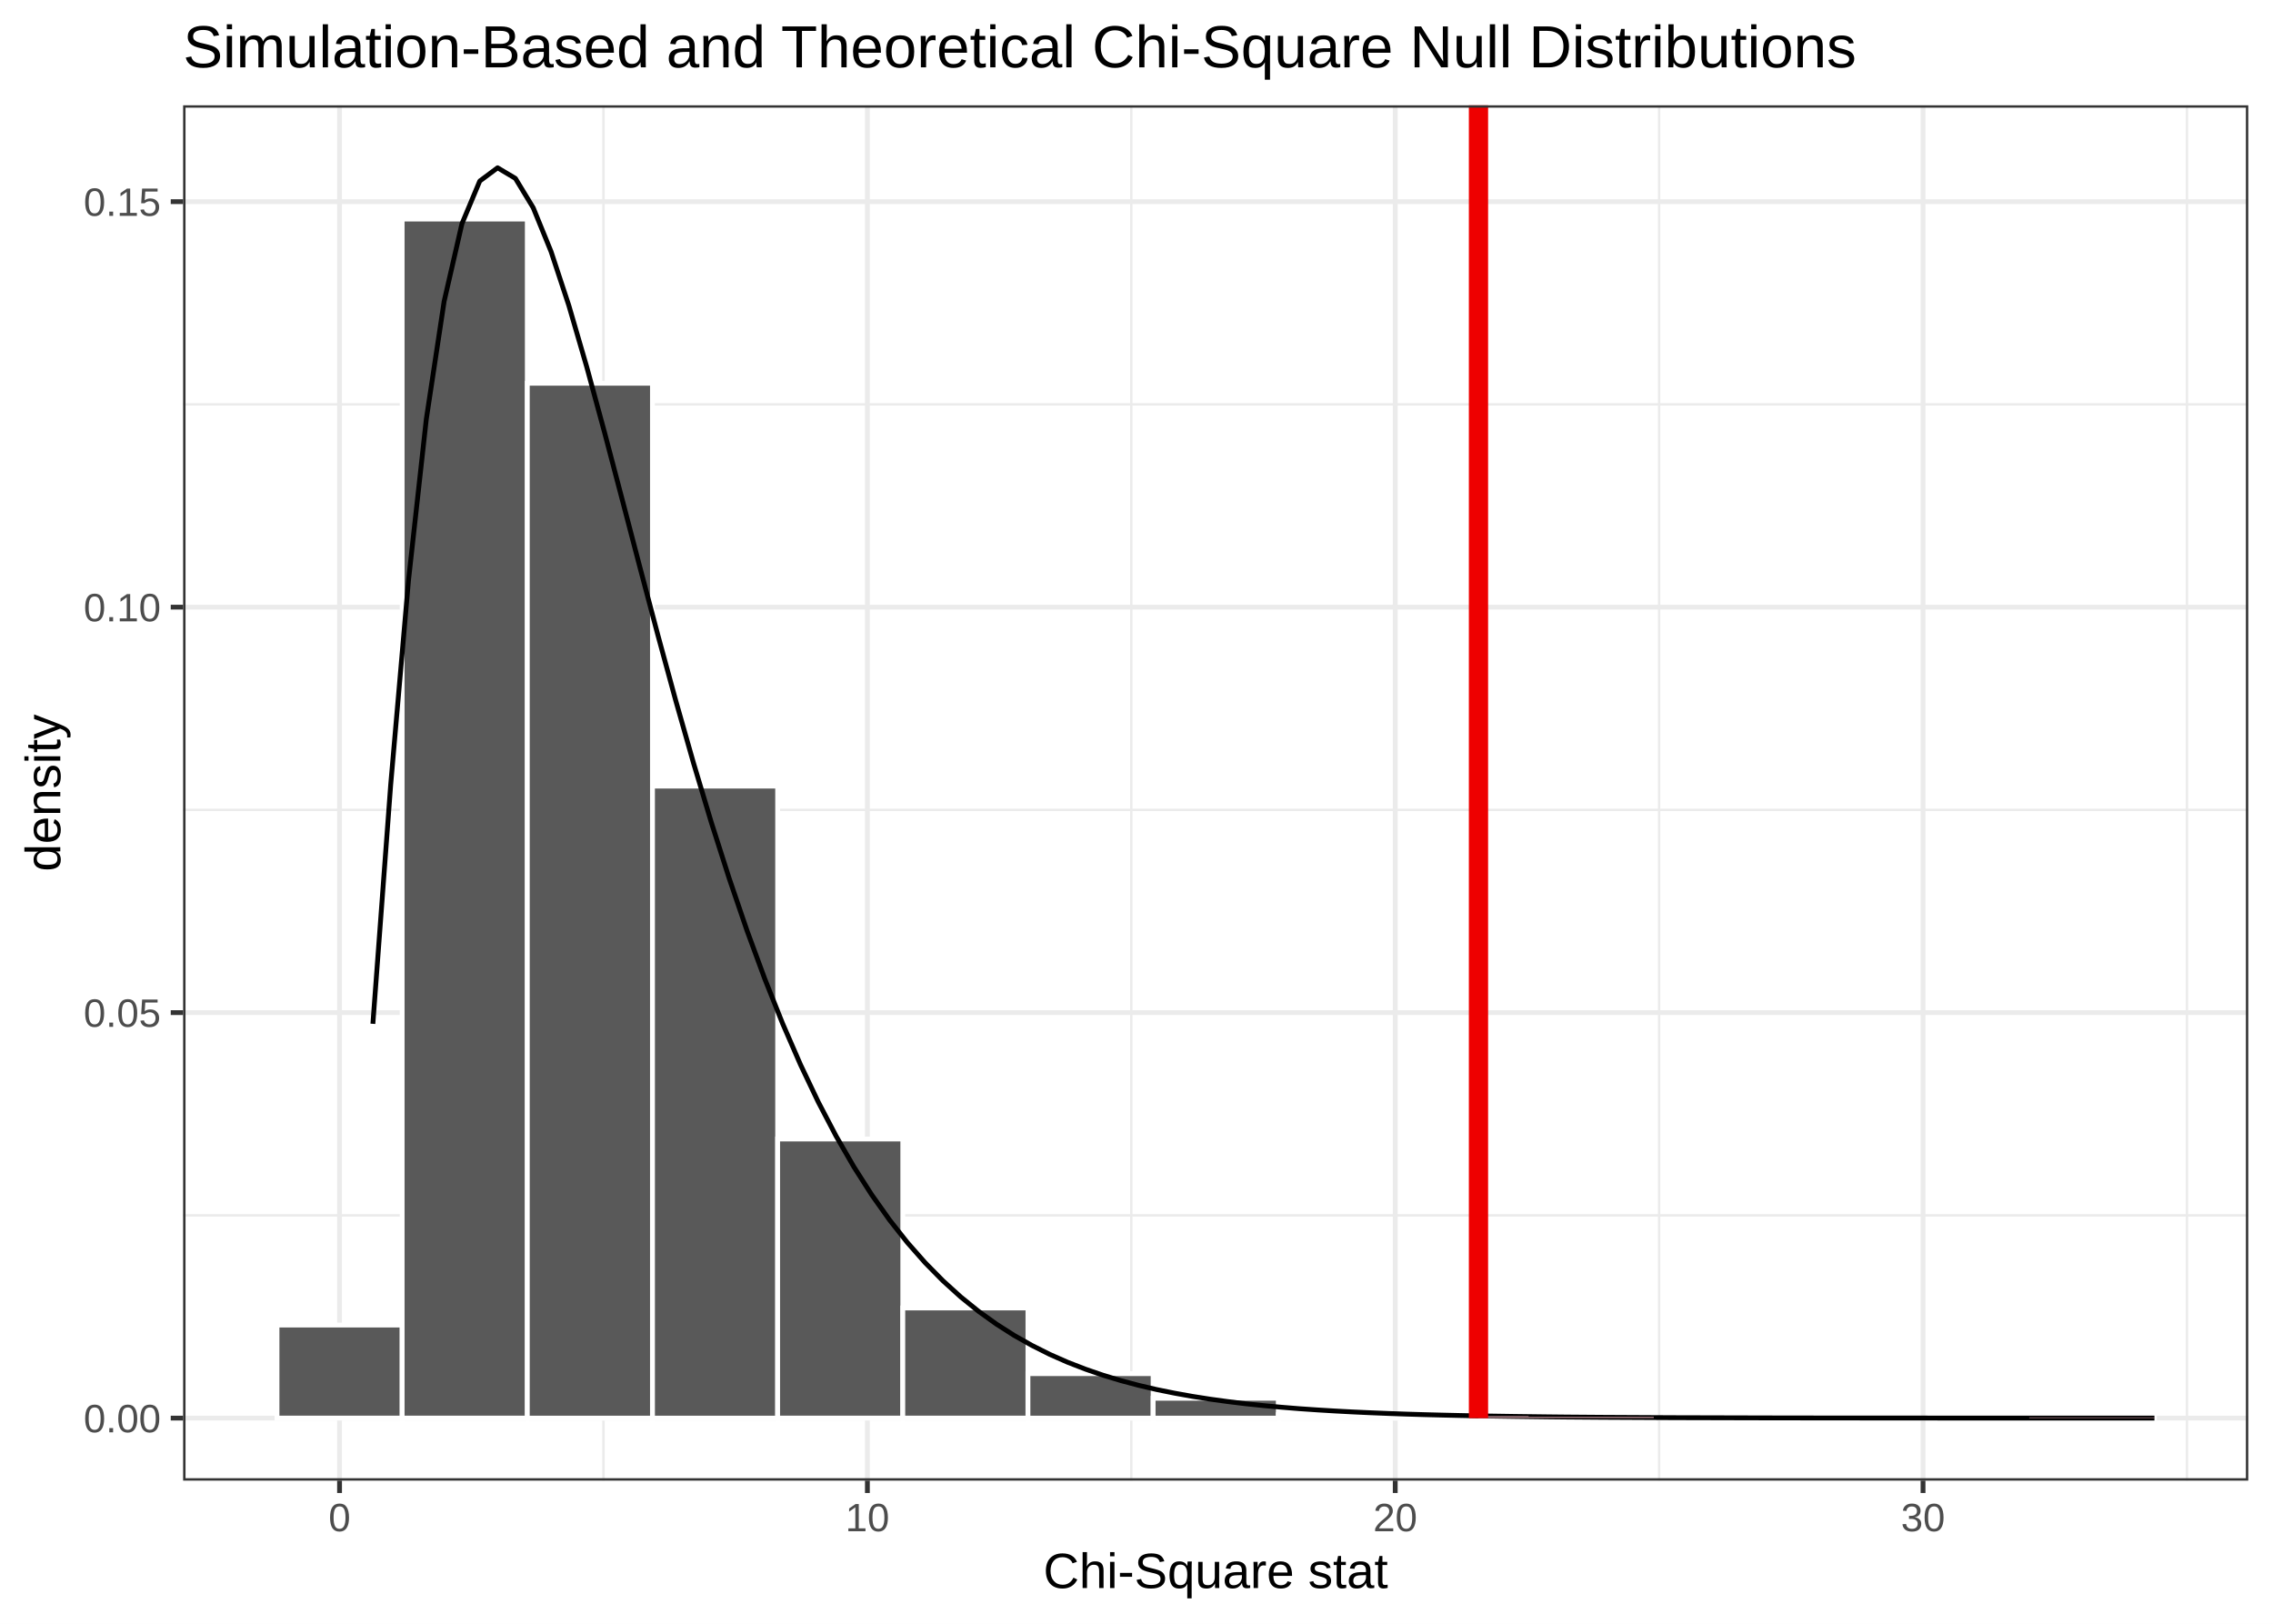
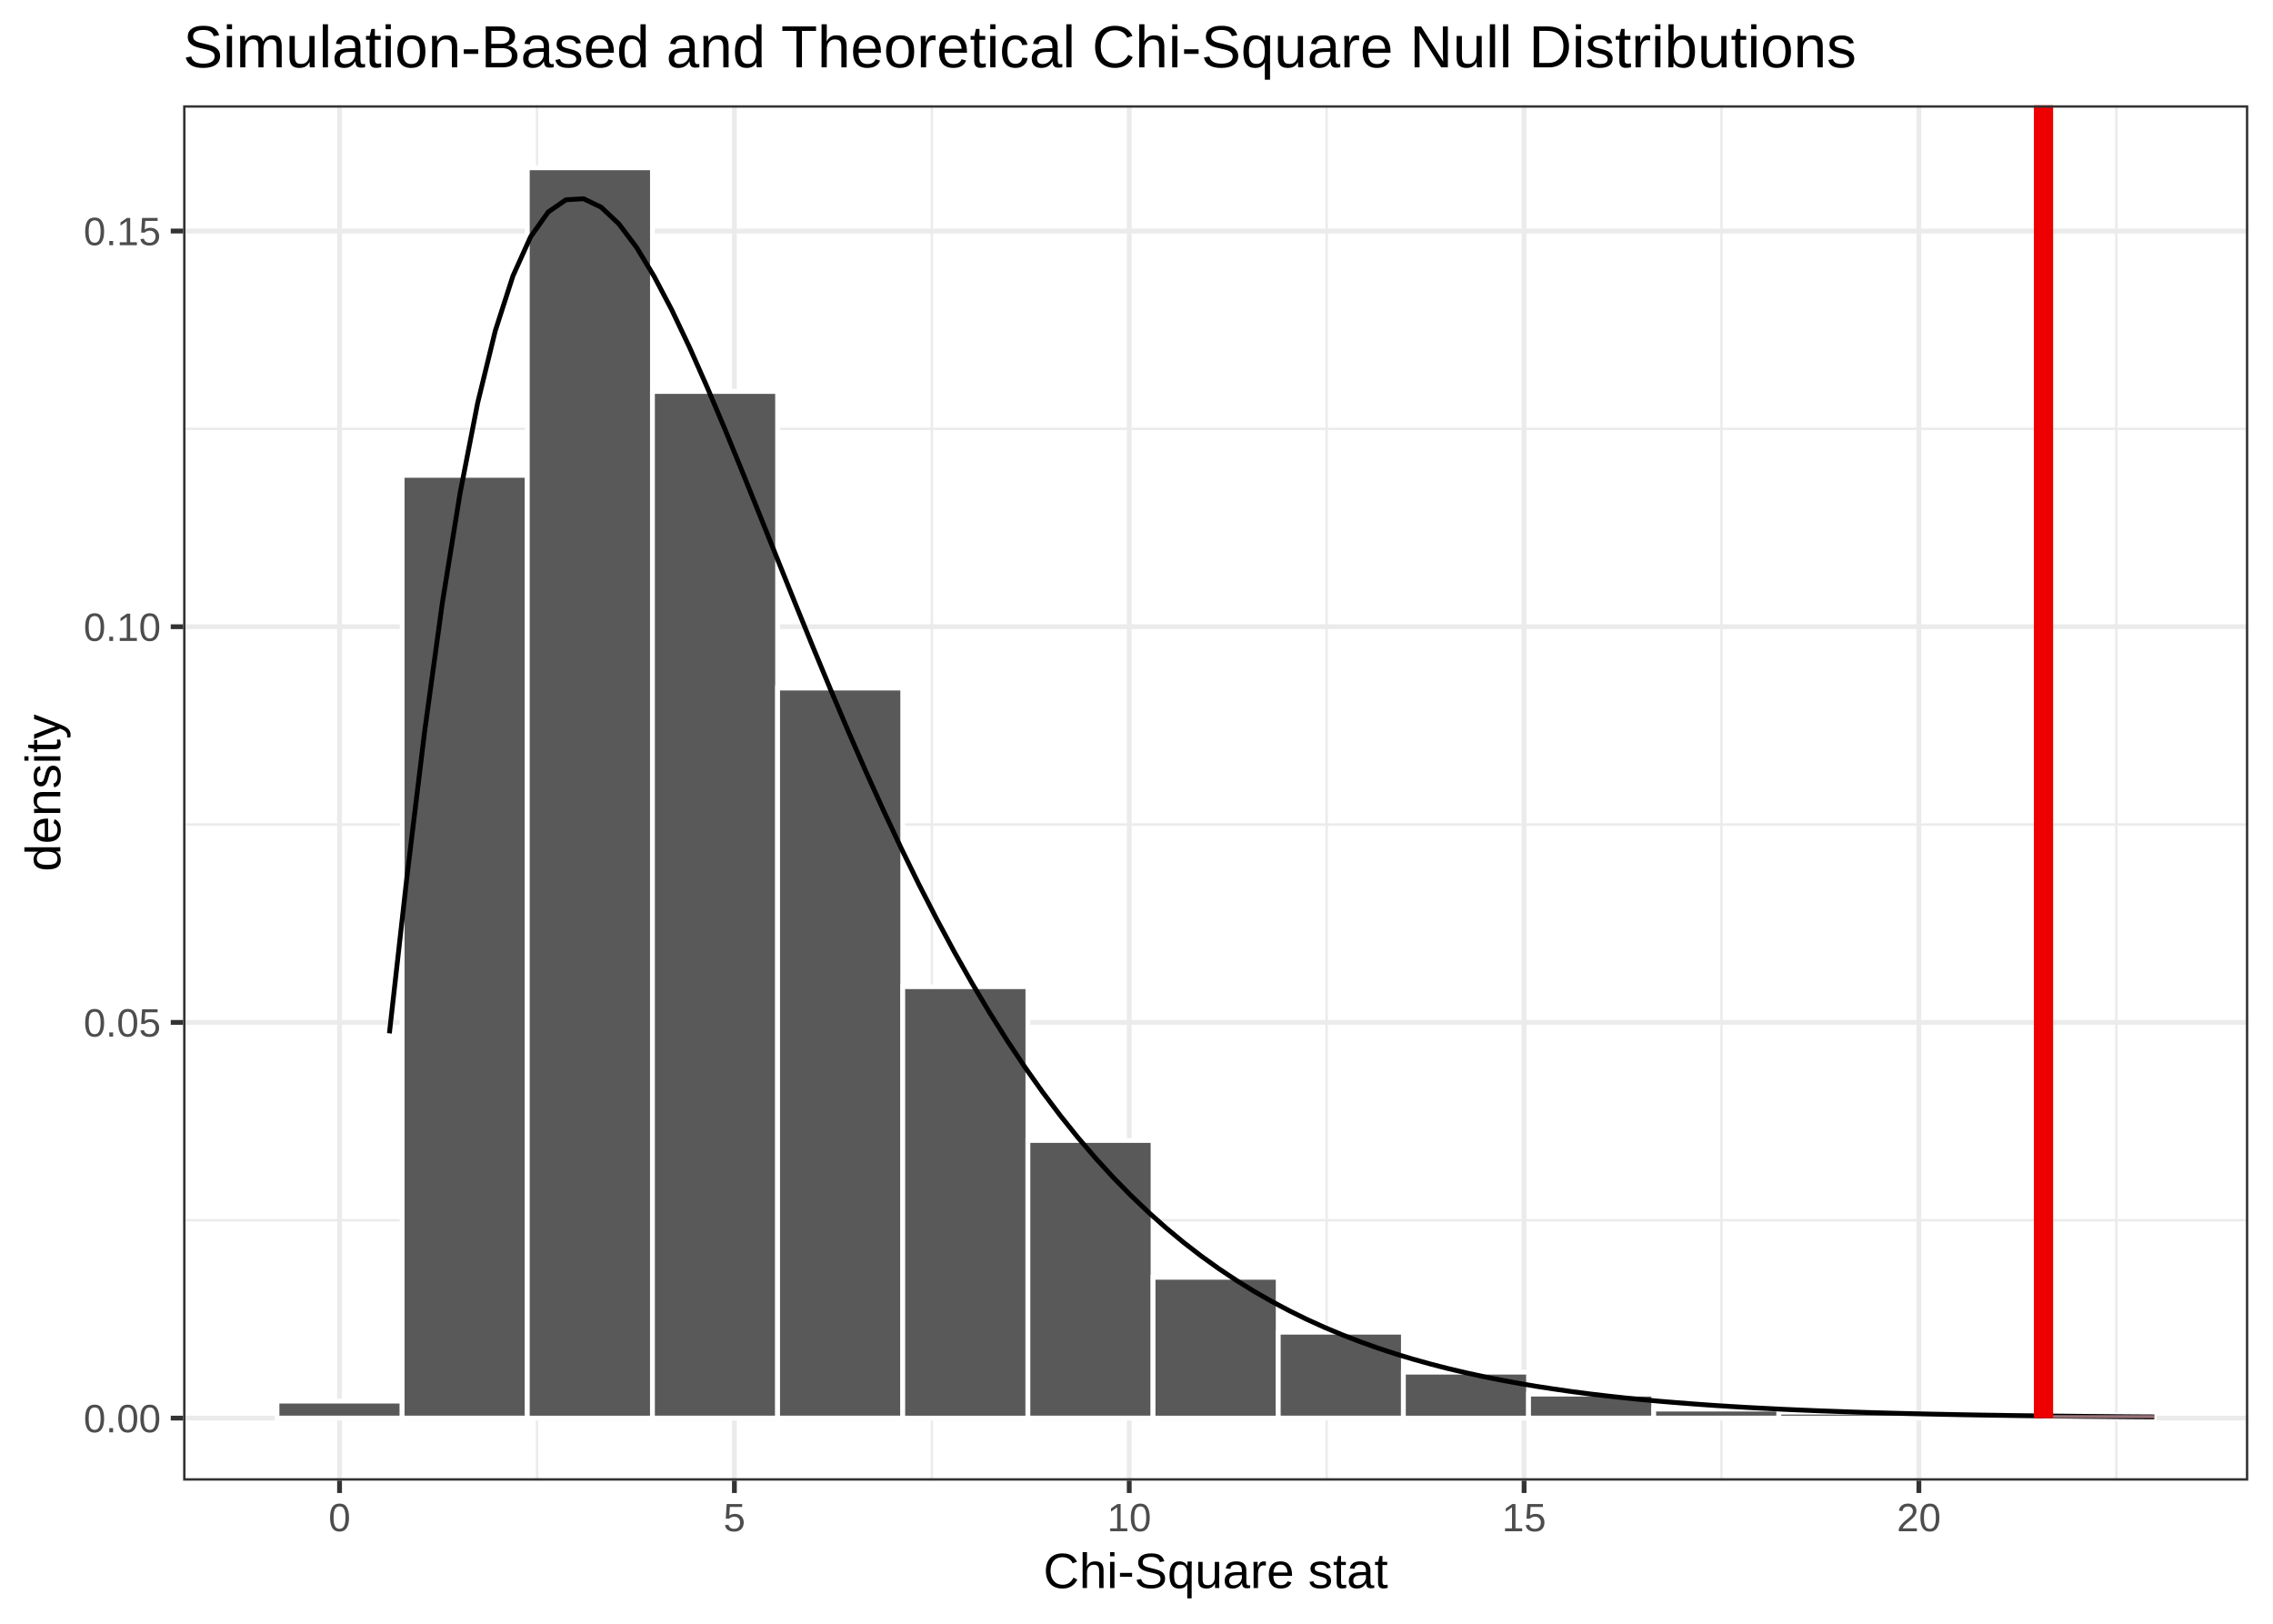
<svg xmlns="http://www.w3.org/2000/svg" class="svglite" width="504.00pt" height="360.00pt" viewBox="0 0 504.00 360.00">
  <defs>
    <style type="text/css">
    .svglite line, .svglite polyline, .svglite polygon, .svglite path, .svglite rect, .svglite circle {
      fill: none;
      stroke: #000000;
      stroke-linecap: round;
      stroke-linejoin: round;
      stroke-miterlimit: 10.00;
    }
    .svglite text {
      white-space: pre;
    }
  </style>
  </defs>
  <rect width="100%" height="100%" style="stroke: none; fill: none;" />
  <defs>
    <clipPath id="cpMC4wMHw1MDQuMDB8MC4wMHwzNjAuMDA=">
      <rect x="0.00" y="0.00" width="504.00" height="360.00" />
    </clipPath>
  </defs>
  <g clip-path="url(#cpMC4wMHw1MDQuMDB8MC4wMHwzNjAuMDA=)">
    <rect x="0.00" y="0.00" width="504.00" height="360.00" style="stroke-width: 1.07; stroke: #FFFFFF; fill: #FFFFFF;" />
  </g>
  <defs>
    <clipPath id="cpNDAuNjB8NDk4LjUyfDIzLjM0fDMyOC4yNw==">
      <rect x="40.60" y="23.34" width="457.92" height="304.93" />
    </clipPath>
  </defs>
  <g clip-path="url(#cpNDAuNjB8NDk4LjUyfDIzLjM0fDMyOC4yNw==)">
    <rect x="40.60" y="23.34" width="457.92" height="304.93" style="stroke-width: 1.07; stroke: none; fill: #FFFFFF;" />
-     <polyline points="40.60,269.46 498.52,269.46 " style="stroke-width: 0.53; stroke: #EBEBEB; stroke-linecap: butt;" />
-     <polyline points="40.60,179.56 498.52,179.56 " style="stroke-width: 0.53; stroke: #EBEBEB; stroke-linecap: butt;" />
-     <polyline points="40.60,89.66 498.52,89.66 " style="stroke-width: 0.53; stroke: #EBEBEB; stroke-linecap: butt;" />
-     <polyline points="133.81,328.27 133.81,23.34 " style="stroke-width: 0.53; stroke: #EBEBEB; stroke-linecap: butt;" />
-     <polyline points="250.85,328.27 250.85,23.34 " style="stroke-width: 0.53; stroke: #EBEBEB; stroke-linecap: butt;" />
-     <polyline points="367.88,328.27 367.88,23.34 " style="stroke-width: 0.53; stroke: #EBEBEB; stroke-linecap: butt;" />
-     <polyline points="484.92,328.27 484.92,23.34 " style="stroke-width: 0.53; stroke: #EBEBEB; stroke-linecap: butt;" />
+     <polyline points="40.60,270.54 498.52,270.54 " style="stroke-width: 0.53; stroke: #EBEBEB; stroke-linecap: butt;" />
+     <polyline points="40.60,182.81 498.52,182.81 " style="stroke-width: 0.53; stroke: #EBEBEB; stroke-linecap: butt;" />
+     <polyline points="40.60,95.08 498.52,95.08 " style="stroke-width: 0.53; stroke: #EBEBEB; stroke-linecap: butt;" />
+     <polyline points="119.07,328.27 119.07,23.34 " style="stroke-width: 0.53; stroke: #EBEBEB; stroke-linecap: butt;" />
+     <polyline points="206.62,328.27 206.62,23.34 " style="stroke-width: 0.53; stroke: #EBEBEB; stroke-linecap: butt;" />
+     <polyline points="294.16,328.27 294.16,23.34 " style="stroke-width: 0.53; stroke: #EBEBEB; stroke-linecap: butt;" />
+     <polyline points="381.71,328.27 381.71,23.34 " style="stroke-width: 0.53; stroke: #EBEBEB; stroke-linecap: butt;" />
+     <polyline points="469.26,328.27 469.26,23.34 " style="stroke-width: 0.53; stroke: #EBEBEB; stroke-linecap: butt;" />
    <polyline points="40.60,314.41 498.52,314.41 " style="stroke-width: 1.07; stroke: #EBEBEB; stroke-linecap: butt;" />
-     <polyline points="40.60,224.51 498.52,224.51 " style="stroke-width: 1.07; stroke: #EBEBEB; stroke-linecap: butt;" />
-     <polyline points="40.60,134.61 498.52,134.61 " style="stroke-width: 1.07; stroke: #EBEBEB; stroke-linecap: butt;" />
-     <polyline points="40.60,44.71 498.52,44.71 " style="stroke-width: 1.07; stroke: #EBEBEB; stroke-linecap: butt;" />
+     <polyline points="40.60,226.68 498.52,226.68 " style="stroke-width: 1.07; stroke: #EBEBEB; stroke-linecap: butt;" />
+     <polyline points="40.60,138.95 498.52,138.95 " style="stroke-width: 1.07; stroke: #EBEBEB; stroke-linecap: butt;" />
+     <polyline points="40.60,51.22 498.52,51.22 " style="stroke-width: 1.07; stroke: #EBEBEB; stroke-linecap: butt;" />
    <polyline points="75.29,328.27 75.29,23.34 " style="stroke-width: 1.07; stroke: #EBEBEB; stroke-linecap: butt;" />
-     <polyline points="192.33,328.27 192.33,23.34 " style="stroke-width: 1.07; stroke: #EBEBEB; stroke-linecap: butt;" />
-     <polyline points="309.37,328.27 309.37,23.34 " style="stroke-width: 1.07; stroke: #EBEBEB; stroke-linecap: butt;" />
-     <polyline points="426.40,328.27 426.40,23.34 " style="stroke-width: 1.07; stroke: #EBEBEB; stroke-linecap: butt;" />
-     <rect x="61.42" y="293.78" width="27.75" height="20.62" style="stroke-width: 1.07; stroke: #FFFFFF; stroke-linecap: butt; stroke-linejoin: miter; fill: #595959;" />
-     <rect x="89.17" y="48.57" width="27.75" height="265.83" style="stroke-width: 1.07; stroke: #FFFFFF; stroke-linecap: butt; stroke-linejoin: miter; fill: #595959;" />
-     <rect x="116.92" y="84.97" width="27.75" height="229.44" style="stroke-width: 1.07; stroke: #FFFFFF; stroke-linecap: butt; stroke-linejoin: miter; fill: #595959;" />
-     <rect x="144.68" y="174.29" width="27.75" height="140.12" style="stroke-width: 1.07; stroke: #FFFFFF; stroke-linecap: butt; stroke-linejoin: miter; fill: #595959;" />
-     <rect x="172.43" y="252.53" width="27.75" height="61.87" style="stroke-width: 1.07; stroke: #FFFFFF; stroke-linecap: butt; stroke-linejoin: miter; fill: #595959;" />
-     <rect x="200.18" y="289.99" width="27.75" height="24.41" style="stroke-width: 1.07; stroke: #FFFFFF; stroke-linecap: butt; stroke-linejoin: miter; fill: #595959;" />
-     <rect x="227.93" y="304.55" width="27.75" height="9.86" style="stroke-width: 1.07; stroke: #FFFFFF; stroke-linecap: butt; stroke-linejoin: miter; fill: #595959;" />
-     <rect x="255.69" y="310.01" width="27.75" height="4.40" style="stroke-width: 1.07; stroke: #FFFFFF; stroke-linecap: butt; stroke-linejoin: miter; fill: #595959;" />
-     <rect x="283.44" y="313.65" width="27.75" height="0.76" style="stroke-width: 1.07; stroke: #FFFFFF; stroke-linecap: butt; stroke-linejoin: miter; fill: #595959;" />
-     <rect x="311.19" y="313.95" width="27.75" height="0.45" style="stroke-width: 1.07; stroke: #FFFFFF; stroke-linecap: butt; stroke-linejoin: miter; fill: #595959;" />
-     <rect x="338.94" y="314.10" width="27.75" height="0.30" style="stroke-width: 1.07; stroke: #FFFFFF; stroke-linecap: butt; stroke-linejoin: miter; fill: #595959;" />
-     <rect x="366.70" y="314.41" width="27.75" height="0.00" style="stroke-width: 1.07; stroke: #FFFFFF; stroke-linecap: butt; stroke-linejoin: miter; fill: #595959;" />
-     <rect x="394.45" y="314.41" width="27.75" height="0.00" style="stroke-width: 1.07; stroke: #FFFFFF; stroke-linecap: butt; stroke-linejoin: miter; fill: #595959;" />
-     <rect x="422.20" y="314.41" width="27.75" height="0.00" style="stroke-width: 1.07; stroke: #FFFFFF; stroke-linecap: butt; stroke-linejoin: miter; fill: #595959;" />
-     <rect x="449.95" y="314.25" width="27.75" height="0.15" style="stroke-width: 1.07; stroke: #FFFFFF; stroke-linecap: butt; stroke-linejoin: miter; fill: #595959;" />
-     <polyline points="82.68,226.99 86.63,173.99 90.58,128.67 94.53,92.91 98.48,66.81 102.43,49.60 106.38,40.14 110.33,37.20 114.28,39.55 118.23,46.06 122.18,55.75 126.13,67.73 130.08,81.28 134.03,95.81 137.98,110.82 141.93,125.92 145.88,140.83 149.83,155.31 153.78,169.19 157.73,182.36 161.69,194.76 165.64,206.33 169.59,217.06 173.54,226.95 177.49,236.03 181.44,244.33 185.39,251.88 189.34,258.72 193.29,264.90 197.24,270.47 201.19,275.48 205.14,279.96 209.09,283.97 213.04,287.55 216.99,290.74 220.94,293.57 224.89,296.09 228.84,298.31 232.79,300.29 236.74,302.03 240.69,303.56 244.64,304.92 248.59,306.11 252.54,307.16 256.49,308.08 260.44,308.88 264.39,309.59 268.34,310.21 272.29,310.75 276.24,311.23 280.19,311.64 284.14,312.00 288.09,312.32 292.04,312.59 295.99,312.83 299.94,313.04 303.89,313.22 307.84,313.38 311.79,313.52 315.75,313.64 319.70,313.74 323.65,313.83 327.60,313.91 331.55,313.97 335.50,314.03 339.45,314.08 343.40,314.13 347.35,314.17 351.30,314.20 355.25,314.23 359.20,314.25 363.15,314.27 367.10,314.29 371.05,314.31 375.00,314.32 378.95,314.33 382.90,314.34 386.85,314.35 390.80,314.36 394.75,314.37 398.70,314.37 402.65,314.38 406.60,314.38 410.55,314.38 414.50,314.39 418.45,314.39 422.40,314.39 426.35,314.39 430.30,314.40 434.25,314.40 438.20,314.40 442.15,314.40 446.10,314.40 450.05,314.40 454.00,314.40 457.95,314.40 461.90,314.40 465.86,314.40 469.81,314.40 473.76,314.40 477.71,314.40 " style="stroke-width: 1.07; stroke-linecap: butt;" />
-     <polygon points="327.83,313.95 327.83,313.95 338.94,313.95 338.94,313.95 338.94,314.10 338.94,314.25 338.94,314.41 338.94,314.30 338.94,314.20 338.94,314.10 338.94,314.10 366.70,314.10 366.70,314.10 366.70,314.20 366.70,314.30 366.70,314.41 366.70,314.41 366.70,314.41 366.70,314.41 366.70,314.41 394.45,314.41 394.45,314.41 394.45,314.41 394.45,314.41 394.45,314.41 394.45,314.41 394.45,314.41 394.45,314.41 394.45,314.41 422.20,314.41 422.20,314.41 422.20,314.41 422.20,314.41 422.20,314.41 422.20,314.41 422.20,314.41 422.20,314.41 422.20,314.41 449.95,314.41 449.95,314.41 449.95,314.41 449.95,314.41 449.95,314.41 449.95,314.36 449.95,314.30 449.95,314.25 449.95,314.25 477.71,314.25 477.71,314.25 477.71,314.41 477.71,314.41 477.71,314.41 449.95,314.41 449.95,314.41 449.95,314.41 449.95,314.41 449.95,314.41 449.95,314.41 449.95,314.41 449.95,314.41 449.95,314.41 422.20,314.41 422.20,314.41 422.20,314.41 422.20,314.41 422.20,314.41 422.20,314.41 422.20,314.41 422.20,314.41 422.20,314.41 394.45,314.41 394.45,314.41 394.45,314.41 394.45,314.41 394.45,314.41 394.45,314.41 394.45,314.41 394.45,314.41 394.45,314.41 366.70,314.41 366.70,314.41 366.70,314.41 366.70,314.41 366.70,314.41 366.70,314.41 366.70,314.41 366.70,314.41 366.70,314.41 338.94,314.41 338.94,314.41 338.94,314.41 338.94,314.41 338.94,314.41 338.94,314.41 338.94,314.41 338.94,314.41 338.94,314.41 327.83,314.41 327.83,314.41 327.83,314.41 " style="stroke-width: 0.00; stroke: none; stroke-linecap: butt; fill: #FFC0CB; fill-opacity: 0.60;" />
-     <polyline points="327.83,313.95 327.83,313.95 338.94,313.95 338.94,313.95 338.94,314.10 338.94,314.25 338.94,314.41 338.94,314.30 338.94,314.20 338.94,314.10 338.94,314.10 366.70,314.10 366.70,314.10 366.70,314.20 366.70,314.30 366.70,314.41 366.70,314.41 366.70,314.41 366.70,314.41 366.70,314.41 394.45,314.41 394.45,314.41 394.45,314.41 394.45,314.41 394.45,314.41 394.45,314.41 394.45,314.41 394.45,314.41 394.45,314.41 422.20,314.41 422.20,314.41 422.20,314.41 422.20,314.41 422.20,314.41 422.20,314.41 422.20,314.41 422.20,314.41 422.20,314.41 449.95,314.41 449.95,314.41 449.95,314.41 449.95,314.41 449.95,314.41 449.95,314.36 449.95,314.30 449.95,314.25 449.95,314.25 477.71,314.25 477.71,314.25 " style="stroke-width: 1.07; stroke: none; stroke-linecap: butt;" />
-     <line x1="327.83" y1="314.41" x2="327.83" y2="23.34" style="stroke-width: 4.27; stroke: #EE0000; stroke-linecap: butt;" />
+     <polyline points="162.84,328.27 162.84,23.34 " style="stroke-width: 1.07; stroke: #EBEBEB; stroke-linecap: butt;" />
+     <polyline points="250.39,328.27 250.39,23.34 " style="stroke-width: 1.07; stroke: #EBEBEB; stroke-linecap: butt;" />
+     <polyline points="337.94,328.27 337.94,23.34 " style="stroke-width: 1.07; stroke: #EBEBEB; stroke-linecap: butt;" />
+     <polyline points="425.48,328.27 425.48,23.34 " style="stroke-width: 1.07; stroke: #EBEBEB; stroke-linecap: butt;" />
+     <rect x="61.42" y="310.64" width="27.75" height="3.76" style="stroke-width: 1.07; stroke: #FFFFFF; stroke-linecap: butt; stroke-linejoin: miter; fill: #595959;" />
+     <rect x="89.17" y="105.39" width="27.75" height="209.01" style="stroke-width: 1.07; stroke: #FFFFFF; stroke-linecap: butt; stroke-linejoin: miter; fill: #595959;" />
+     <rect x="116.92" y="37.20" width="27.75" height="277.21" style="stroke-width: 1.07; stroke: #FFFFFF; stroke-linecap: butt; stroke-linejoin: miter; fill: #595959;" />
+     <rect x="144.67" y="86.79" width="27.75" height="227.61" style="stroke-width: 1.07; stroke: #FFFFFF; stroke-linecap: butt; stroke-linejoin: miter; fill: #595959;" />
+     <rect x="172.42" y="152.55" width="27.75" height="161.85" style="stroke-width: 1.07; stroke: #FFFFFF; stroke-linecap: butt; stroke-linejoin: miter; fill: #595959;" />
+     <rect x="200.17" y="218.76" width="27.75" height="95.65" style="stroke-width: 1.07; stroke: #FFFFFF; stroke-linecap: butt; stroke-linejoin: miter; fill: #595959;" />
+     <rect x="227.92" y="252.85" width="27.75" height="61.55" style="stroke-width: 1.07; stroke: #FFFFFF; stroke-linecap: butt; stroke-linejoin: miter; fill: #595959;" />
+     <rect x="255.67" y="283.19" width="27.75" height="31.22" style="stroke-width: 1.07; stroke: #FFFFFF; stroke-linecap: butt; stroke-linejoin: miter; fill: #595959;" />
+     <rect x="283.43" y="295.36" width="27.75" height="19.04" style="stroke-width: 1.07; stroke: #FFFFFF; stroke-linecap: butt; stroke-linejoin: miter; fill: #595959;" />
+     <rect x="311.18" y="304.22" width="27.75" height="10.19" style="stroke-width: 1.07; stroke: #FFFFFF; stroke-linecap: butt; stroke-linejoin: miter; fill: #595959;" />
+     <rect x="338.93" y="309.09" width="27.75" height="5.31" style="stroke-width: 1.07; stroke: #FFFFFF; stroke-linecap: butt; stroke-linejoin: miter; fill: #595959;" />
+     <rect x="366.68" y="312.41" width="27.75" height="1.99" style="stroke-width: 1.07; stroke: #FFFFFF; stroke-linecap: butt; stroke-linejoin: miter; fill: #595959;" />
+     <rect x="394.43" y="313.08" width="27.75" height="1.33" style="stroke-width: 1.07; stroke: #FFFFFF; stroke-linecap: butt; stroke-linejoin: miter; fill: #595959;" />
+     <rect x="422.18" y="313.74" width="27.75" height="0.66" style="stroke-width: 1.07; stroke: #FFFFFF; stroke-linecap: butt; stroke-linejoin: miter; fill: #595959;" />
+     <rect x="449.93" y="313.74" width="27.75" height="0.66" style="stroke-width: 1.07; stroke: #FFFFFF; stroke-linecap: butt; stroke-linejoin: miter; fill: #595959;" />
+     <polyline points="86.34,229.10 90.26,194.18 94.17,162.07 98.08,133.68 102.00,109.42 105.91,89.35 109.82,73.35 113.74,61.17 117.65,52.50 121.56,47.00 125.48,44.30 129.39,44.06 133.30,45.94 137.22,49.63 141.13,54.82 145.04,61.27 148.96,68.72 152.87,76.96 156.78,85.79 160.70,95.06 164.61,104.62 168.52,114.34 172.44,124.11 176.35,133.84 180.26,143.46 184.18,152.91 188.09,162.13 192.00,171.08 195.92,179.74 199.83,188.07 203.74,196.06 207.66,203.70 211.57,210.98 215.48,217.90 219.40,224.47 223.31,230.68 227.22,236.54 231.14,242.07 235.05,247.26 238.96,252.14 242.88,256.72 246.79,261.00 250.71,265.00 254.62,268.74 258.53,272.22 262.45,275.47 266.36,278.49 270.27,281.29 274.19,283.90 278.10,286.32 282.01,288.55 285.93,290.63 289.84,292.55 293.75,294.32 297.67,295.96 301.58,297.47 305.49,298.87 309.41,300.16 313.32,301.34 317.23,302.43 321.15,303.44 325.06,304.36 328.97,305.21 332.89,305.99 336.80,306.71 340.71,307.37 344.63,307.97 348.54,308.53 352.45,309.04 356.37,309.50 360.28,309.93 364.19,310.32 368.11,310.68 372.02,311.00 375.93,311.30 379.85,311.58 383.76,311.83 387.67,312.06 391.59,312.26 395.50,312.46 399.41,312.63 403.33,312.79 407.24,312.93 411.15,313.07 415.07,313.19 418.98,313.30 422.89,313.40 426.81,313.49 430.72,313.57 434.63,313.65 438.55,313.72 442.46,313.78 446.37,313.84 450.29,313.89 454.20,313.94 458.11,313.98 462.03,314.02 465.94,314.05 469.85,314.09 473.77,314.12 477.68,314.14 " style="stroke-width: 1.07; stroke-linecap: butt;" />
+     <polygon points="453.11,313.74 453.13,313.74 477.66,313.74 477.68,313.74 477.71,314.41 477.68,314.41 477.66,314.41 453.13,314.41 453.11,314.41 453.08,314.41 " style="stroke-width: 0.00; stroke: none; stroke-linecap: butt; fill: #FFC0CB; fill-opacity: 0.60;" />
+     <polyline points="453.11,313.74 453.13,313.74 477.66,313.74 477.68,313.74 " style="stroke-width: 1.07; stroke: none; stroke-linecap: butt;" />
+     <line x1="453.11" y1="314.41" x2="453.11" y2="23.34" style="stroke-width: 4.27; stroke: #EE0000; stroke-linecap: butt;" />
    <rect x="40.60" y="23.34" width="457.92" height="304.93" style="stroke-width: 1.07; stroke: #333333;" />
  </g>
  <g clip-path="url(#cpMC4wMHw1MDQuMDB8MC4wMHwzNjAuMDA=)">
    <text x="35.67" y="317.56" text-anchor="end" style="font-size: 8.80px;fill: #4D4D4D; font-family: &quot;Arial&quot;;" textLength="17.13px" lengthAdjust="spacingAndGlyphs">0.00</text>
-     <text x="35.67" y="227.66" text-anchor="end" style="font-size: 8.80px;fill: #4D4D4D; font-family: &quot;Arial&quot;;" textLength="17.13px" lengthAdjust="spacingAndGlyphs">0.05</text>
-     <text x="35.67" y="137.76" text-anchor="end" style="font-size: 8.80px;fill: #4D4D4D; font-family: &quot;Arial&quot;;" textLength="17.13px" lengthAdjust="spacingAndGlyphs">0.10</text>
-     <text x="35.67" y="47.86" text-anchor="end" style="font-size: 8.80px;fill: #4D4D4D; font-family: &quot;Arial&quot;;" textLength="17.13px" lengthAdjust="spacingAndGlyphs">0.15</text>
+     <text x="35.67" y="229.83" text-anchor="end" style="font-size: 8.80px;fill: #4D4D4D; font-family: &quot;Arial&quot;;" textLength="17.13px" lengthAdjust="spacingAndGlyphs">0.05</text>
+     <text x="35.67" y="142.10" text-anchor="end" style="font-size: 8.80px;fill: #4D4D4D; font-family: &quot;Arial&quot;;" textLength="17.13px" lengthAdjust="spacingAndGlyphs">0.10</text>
+     <text x="35.67" y="54.37" text-anchor="end" style="font-size: 8.80px;fill: #4D4D4D; font-family: &quot;Arial&quot;;" textLength="17.13px" lengthAdjust="spacingAndGlyphs">0.15</text>
    <polyline points="37.86,314.41 40.60,314.41 " style="stroke-width: 1.07; stroke: #333333; stroke-linecap: butt;" />
-     <polyline points="37.86,224.51 40.60,224.51 " style="stroke-width: 1.07; stroke: #333333; stroke-linecap: butt;" />
-     <polyline points="37.86,134.61 40.60,134.61 " style="stroke-width: 1.07; stroke: #333333; stroke-linecap: butt;" />
-     <polyline points="37.86,44.71 40.60,44.71 " style="stroke-width: 1.07; stroke: #333333; stroke-linecap: butt;" />
+     <polyline points="37.86,226.68 40.60,226.68 " style="stroke-width: 1.07; stroke: #333333; stroke-linecap: butt;" />
+     <polyline points="37.86,138.95 40.60,138.95 " style="stroke-width: 1.07; stroke: #333333; stroke-linecap: butt;" />
+     <polyline points="37.86,51.22 40.60,51.22 " style="stroke-width: 1.07; stroke: #333333; stroke-linecap: butt;" />
    <polyline points="75.29,331.01 75.29,328.27 " style="stroke-width: 1.07; stroke: #333333; stroke-linecap: butt;" />
-     <polyline points="192.33,331.01 192.33,328.27 " style="stroke-width: 1.07; stroke: #333333; stroke-linecap: butt;" />
-     <polyline points="309.37,331.01 309.37,328.27 " style="stroke-width: 1.07; stroke: #333333; stroke-linecap: butt;" />
-     <polyline points="426.40,331.01 426.40,328.27 " style="stroke-width: 1.07; stroke: #333333; stroke-linecap: butt;" />
+     <polyline points="162.84,331.01 162.84,328.27 " style="stroke-width: 1.07; stroke: #333333; stroke-linecap: butt;" />
+     <polyline points="250.39,331.01 250.39,328.27 " style="stroke-width: 1.07; stroke: #333333; stroke-linecap: butt;" />
+     <polyline points="337.94,331.01 337.94,328.27 " style="stroke-width: 1.07; stroke: #333333; stroke-linecap: butt;" />
+     <polyline points="425.48,331.01 425.48,328.27 " style="stroke-width: 1.07; stroke: #333333; stroke-linecap: butt;" />
    <text x="75.29" y="339.50" text-anchor="middle" style="font-size: 8.80px;fill: #4D4D4D; font-family: &quot;Arial&quot;;" textLength="4.90px" lengthAdjust="spacingAndGlyphs">0</text>
-     <text x="192.33" y="339.50" text-anchor="middle" style="font-size: 8.80px;fill: #4D4D4D; font-family: &quot;Arial&quot;;" textLength="9.79px" lengthAdjust="spacingAndGlyphs">10</text>
-     <text x="309.37" y="339.50" text-anchor="middle" style="font-size: 8.80px;fill: #4D4D4D; font-family: &quot;Arial&quot;;" textLength="9.79px" lengthAdjust="spacingAndGlyphs">20</text>
-     <text x="426.40" y="339.50" text-anchor="middle" style="font-size: 8.80px;fill: #4D4D4D; font-family: &quot;Arial&quot;;" textLength="9.79px" lengthAdjust="spacingAndGlyphs">30</text>
+     <text x="162.84" y="339.50" text-anchor="middle" style="font-size: 8.80px;fill: #4D4D4D; font-family: &quot;Arial&quot;;" textLength="4.90px" lengthAdjust="spacingAndGlyphs">5</text>
+     <text x="250.39" y="339.50" text-anchor="middle" style="font-size: 8.80px;fill: #4D4D4D; font-family: &quot;Arial&quot;;" textLength="9.79px" lengthAdjust="spacingAndGlyphs">10</text>
+     <text x="337.94" y="339.50" text-anchor="middle" style="font-size: 8.80px;fill: #4D4D4D; font-family: &quot;Arial&quot;;" textLength="9.79px" lengthAdjust="spacingAndGlyphs">15</text>
+     <text x="425.48" y="339.50" text-anchor="middle" style="font-size: 8.80px;fill: #4D4D4D; font-family: &quot;Arial&quot;;" textLength="9.79px" lengthAdjust="spacingAndGlyphs">20</text>
    <text x="269.56" y="352.09" text-anchor="middle" style="font-size: 11.00px; font-family: &quot;Arial&quot;;" textLength="76.43px" lengthAdjust="spacingAndGlyphs">Chi-Square stat</text>
    <text transform="translate(13.37,175.80) rotate(-90)" text-anchor="middle" style="font-size: 11.00px; font-family: &quot;Arial&quot;;" textLength="34.86px" lengthAdjust="spacingAndGlyphs">density</text>
    <text x="40.60" y="14.94" style="font-size: 13.20px; font-family: &quot;Arial&quot;;" textLength="370.99px" lengthAdjust="spacingAndGlyphs">Simulation-Based and Theoretical Chi-Square Null Distributions</text>
  </g>
</svg>
